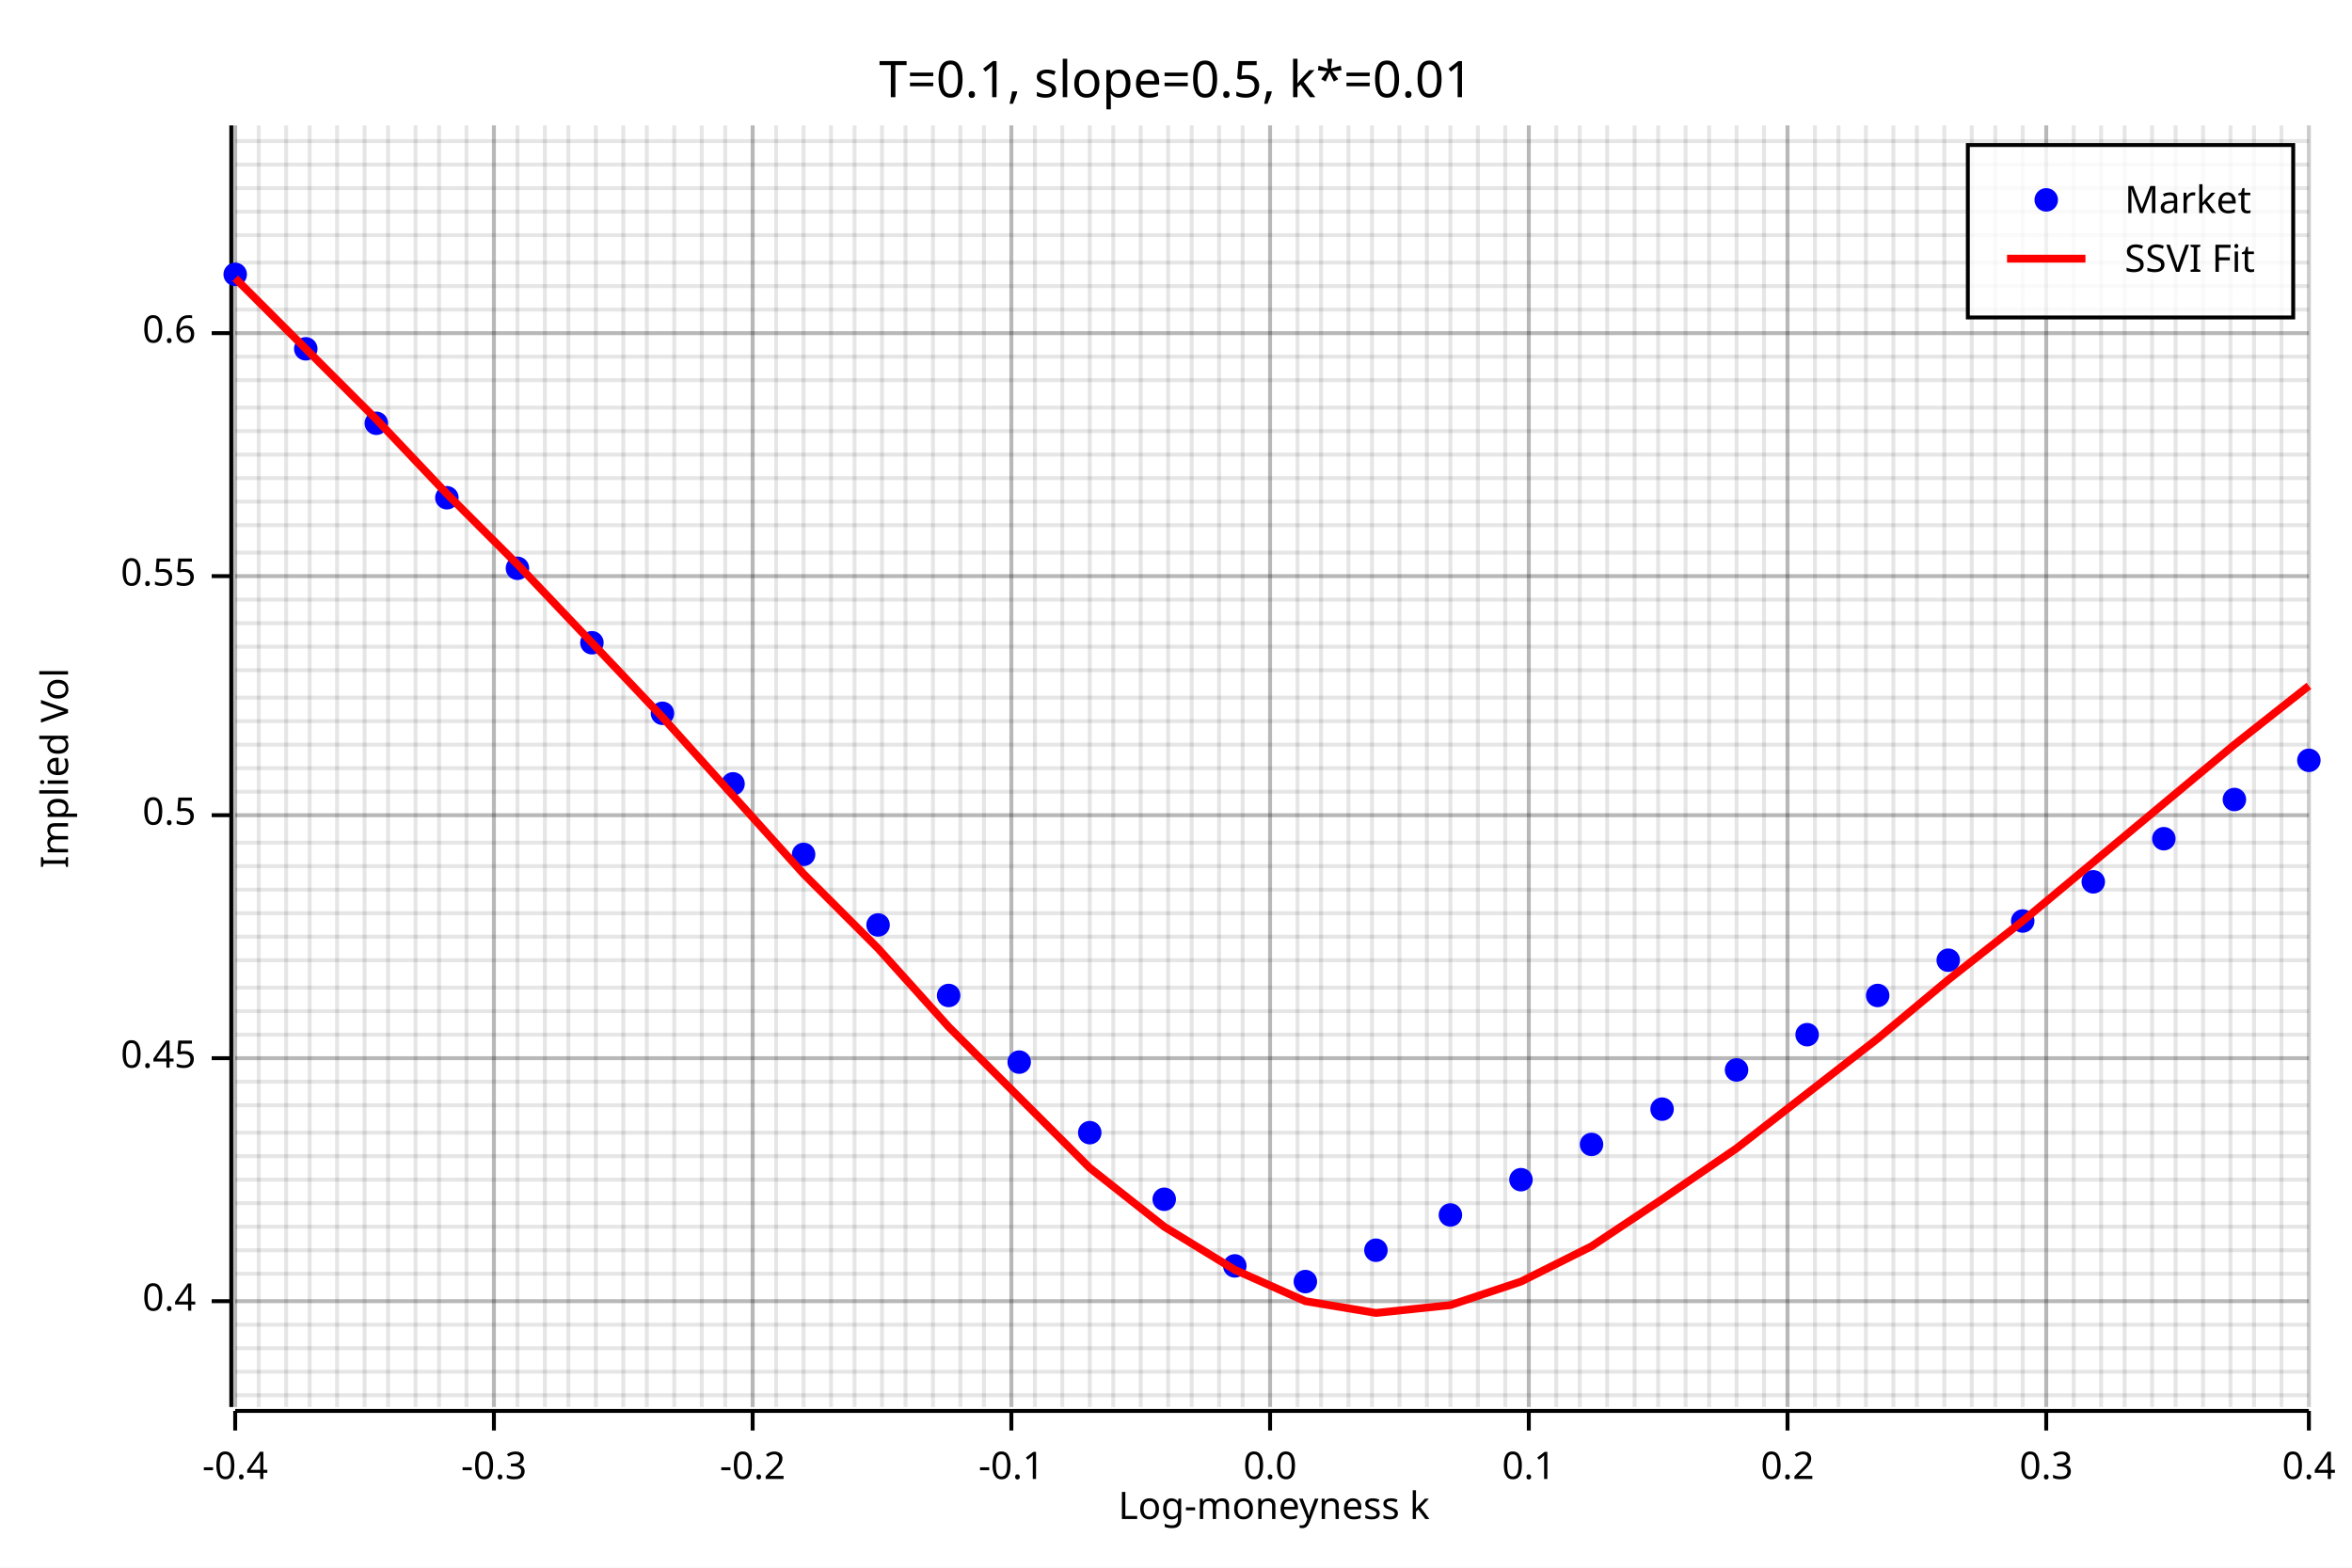
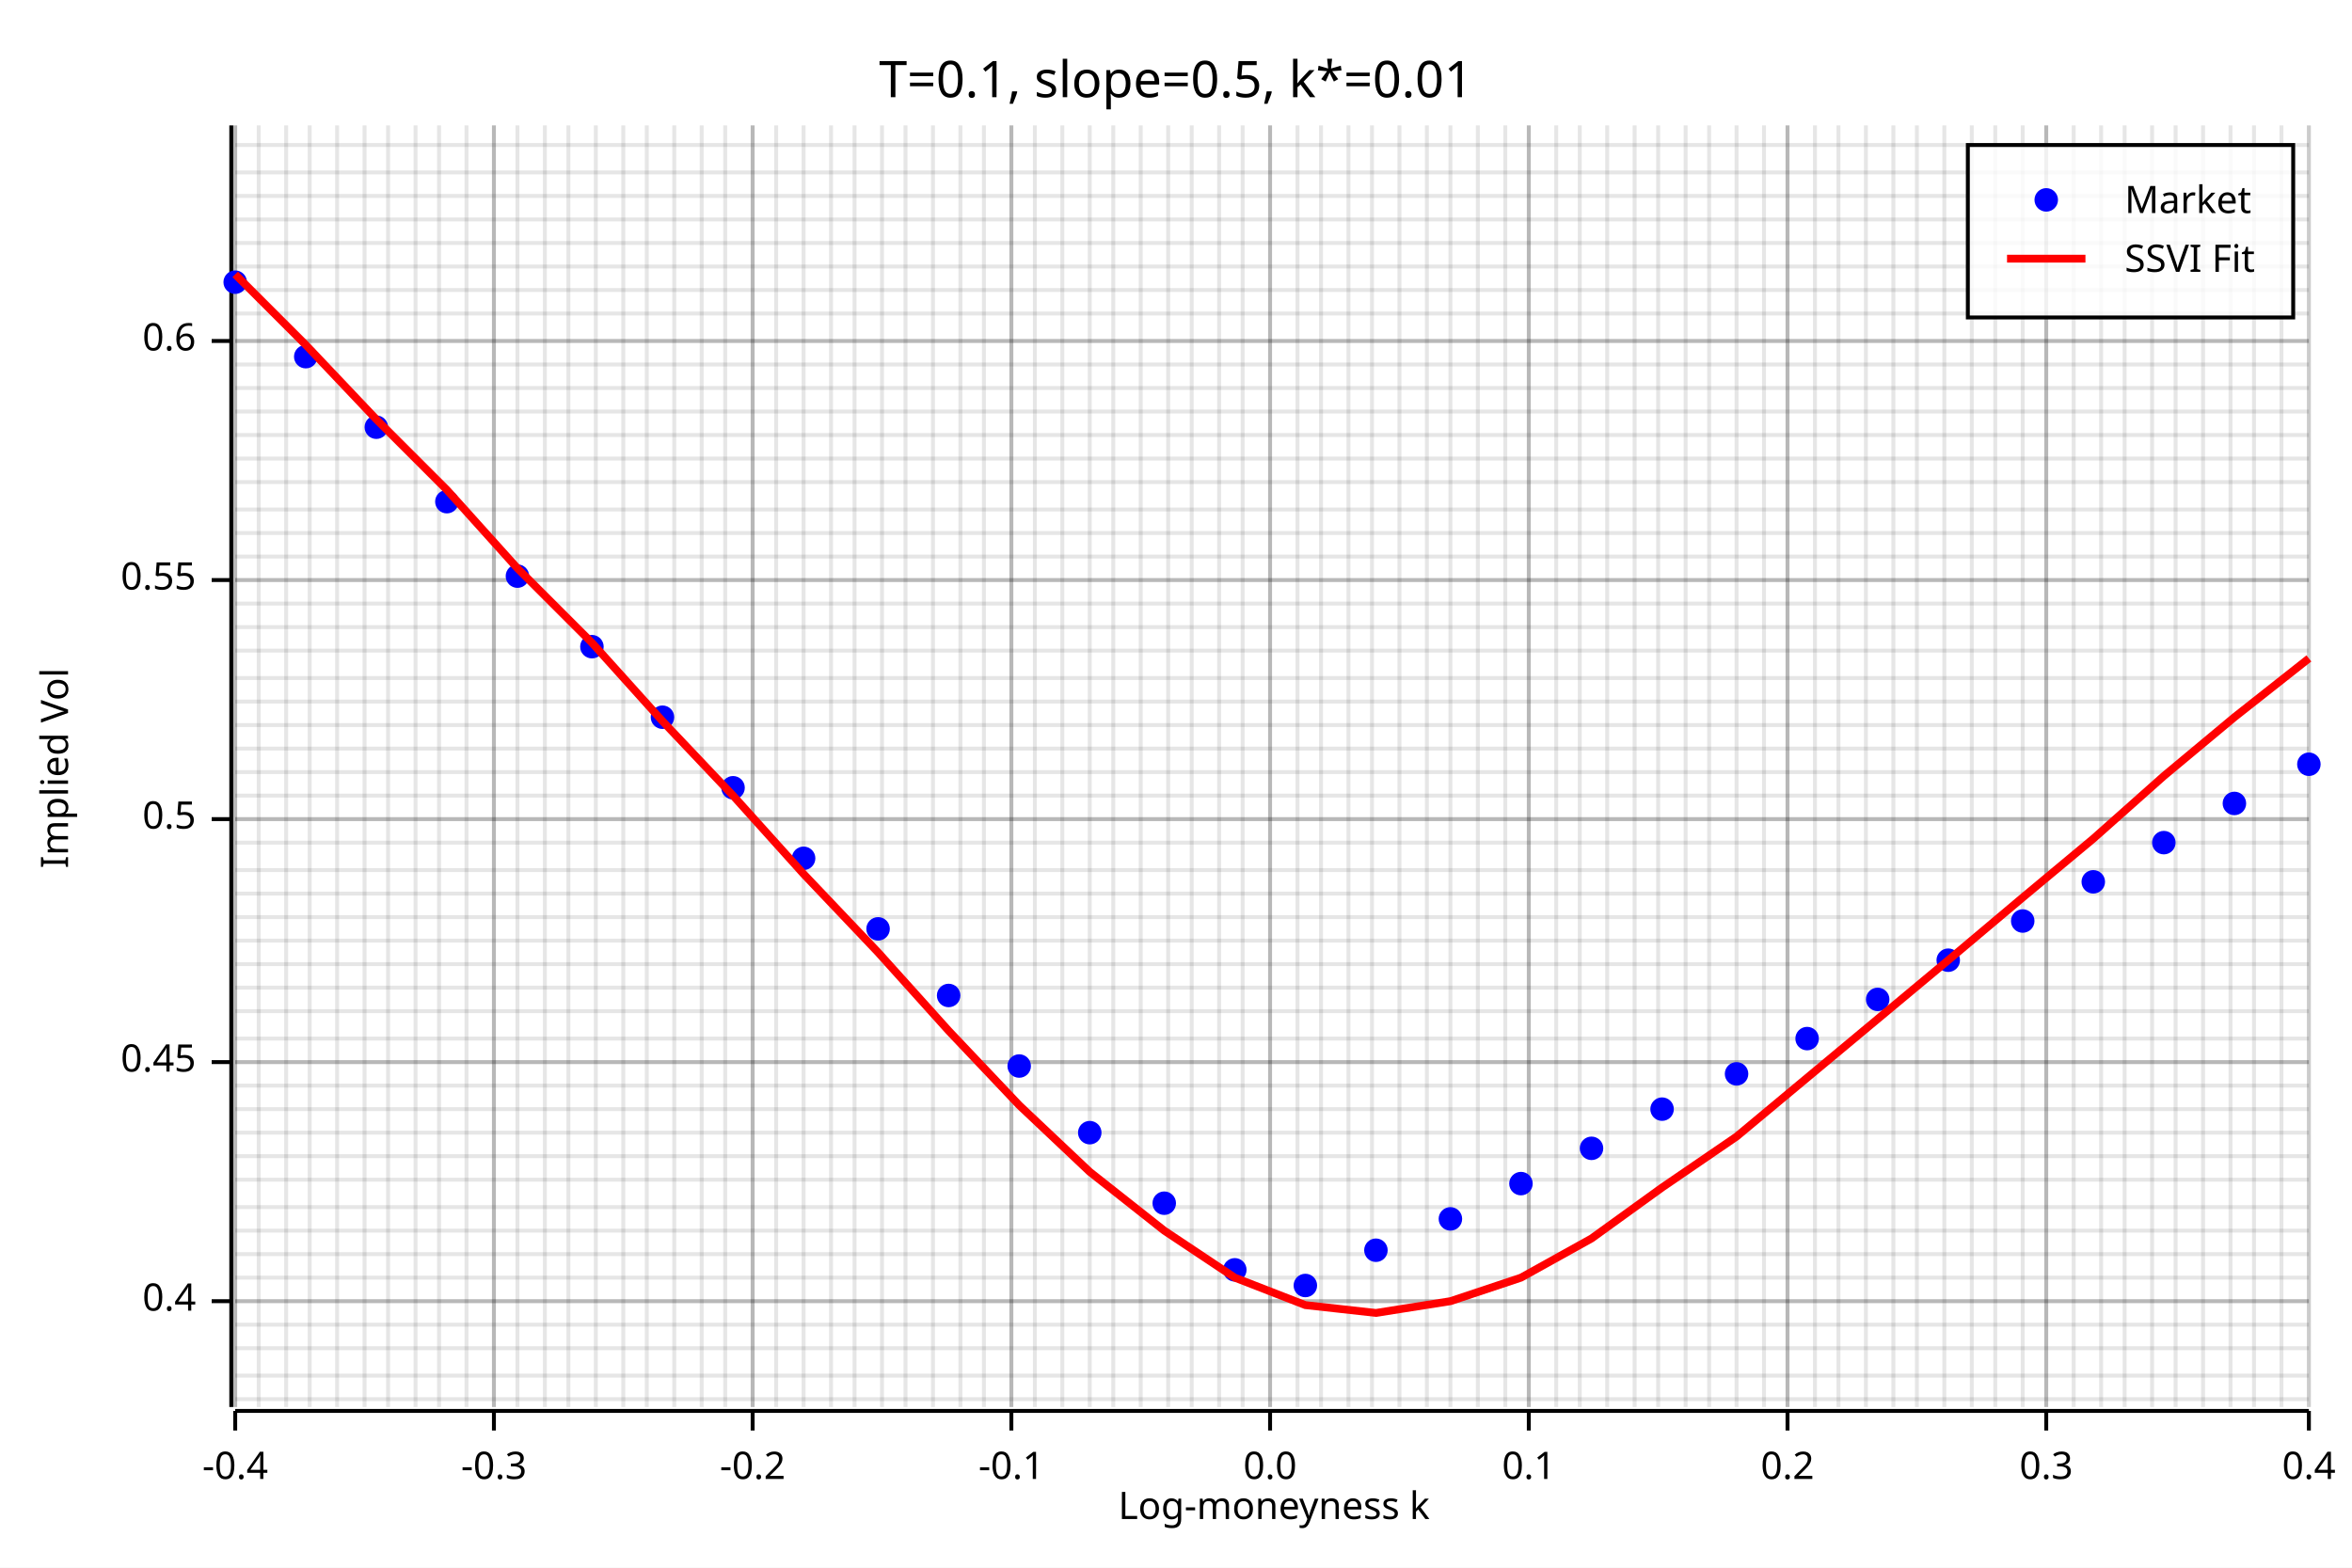
<svg xmlns="http://www.w3.org/2000/svg" width="600" height="400" viewBox="0 0 600 400">
  <rect x="0" y="0" width="600" height="400" opacity="1" fill="#FFFFFF" stroke="none" />
  <text x="300" y="15" dy="0.76em" text-anchor="middle" font-family="sans-serif" font-size="12.903" opacity="1" fill="#000000">
T=0.1, slope=0.5, k*=0.01
</text>
  <line opacity="0.1" stroke="#000000" stroke-width="1" x1="60" y1="359" x2="60" y2="32" />
  <line opacity="0.1" stroke="#000000" stroke-width="1" x1="66" y1="359" x2="66" y2="32" />
  <line opacity="0.1" stroke="#000000" stroke-width="1" x1="73" y1="359" x2="73" y2="32" />
  <line opacity="0.1" stroke="#000000" stroke-width="1" x1="79" y1="359" x2="79" y2="32" />
  <line opacity="0.1" stroke="#000000" stroke-width="1" x1="86" y1="359" x2="86" y2="32" />
  <line opacity="0.1" stroke="#000000" stroke-width="1" x1="93" y1="359" x2="93" y2="32" />
  <line opacity="0.1" stroke="#000000" stroke-width="1" x1="99" y1="359" x2="99" y2="32" />
  <line opacity="0.1" stroke="#000000" stroke-width="1" x1="106" y1="359" x2="106" y2="32" />
  <line opacity="0.1" stroke="#000000" stroke-width="1" x1="112" y1="359" x2="112" y2="32" />
  <line opacity="0.1" stroke="#000000" stroke-width="1" x1="119" y1="359" x2="119" y2="32" />
  <line opacity="0.1" stroke="#000000" stroke-width="1" x1="126" y1="359" x2="126" y2="32" />
  <line opacity="0.1" stroke="#000000" stroke-width="1" x1="132" y1="359" x2="132" y2="32" />
  <line opacity="0.1" stroke="#000000" stroke-width="1" x1="139" y1="359" x2="139" y2="32" />
  <line opacity="0.1" stroke="#000000" stroke-width="1" x1="145" y1="359" x2="145" y2="32" />
  <line opacity="0.1" stroke="#000000" stroke-width="1" x1="152" y1="359" x2="152" y2="32" />
  <line opacity="0.1" stroke="#000000" stroke-width="1" x1="159" y1="359" x2="159" y2="32" />
  <line opacity="0.1" stroke="#000000" stroke-width="1" x1="165" y1="359" x2="165" y2="32" />
  <line opacity="0.1" stroke="#000000" stroke-width="1" x1="172" y1="359" x2="172" y2="32" />
  <line opacity="0.1" stroke="#000000" stroke-width="1" x1="179" y1="359" x2="179" y2="32" />
  <line opacity="0.1" stroke="#000000" stroke-width="1" x1="185" y1="359" x2="185" y2="32" />
  <line opacity="0.1" stroke="#000000" stroke-width="1" x1="192" y1="359" x2="192" y2="32" />
  <line opacity="0.1" stroke="#000000" stroke-width="1" x1="198" y1="359" x2="198" y2="32" />
  <line opacity="0.1" stroke="#000000" stroke-width="1" x1="205" y1="359" x2="205" y2="32" />
  <line opacity="0.1" stroke="#000000" stroke-width="1" x1="212" y1="359" x2="212" y2="32" />
  <line opacity="0.1" stroke="#000000" stroke-width="1" x1="218" y1="359" x2="218" y2="32" />
  <line opacity="0.1" stroke="#000000" stroke-width="1" x1="225" y1="359" x2="225" y2="32" />
  <line opacity="0.1" stroke="#000000" stroke-width="1" x1="231" y1="359" x2="231" y2="32" />
  <line opacity="0.1" stroke="#000000" stroke-width="1" x1="238" y1="359" x2="238" y2="32" />
  <line opacity="0.1" stroke="#000000" stroke-width="1" x1="245" y1="359" x2="245" y2="32" />
  <line opacity="0.1" stroke="#000000" stroke-width="1" x1="251" y1="359" x2="251" y2="32" />
  <line opacity="0.1" stroke="#000000" stroke-width="1" x1="258" y1="359" x2="258" y2="32" />
  <line opacity="0.1" stroke="#000000" stroke-width="1" x1="264" y1="359" x2="264" y2="32" />
  <line opacity="0.1" stroke="#000000" stroke-width="1" x1="271" y1="359" x2="271" y2="32" />
  <line opacity="0.1" stroke="#000000" stroke-width="1" x1="278" y1="359" x2="278" y2="32" />
  <line opacity="0.1" stroke="#000000" stroke-width="1" x1="284" y1="359" x2="284" y2="32" />
  <line opacity="0.1" stroke="#000000" stroke-width="1" x1="291" y1="359" x2="291" y2="32" />
  <line opacity="0.1" stroke="#000000" stroke-width="1" x1="298" y1="359" x2="298" y2="32" />
  <line opacity="0.1" stroke="#000000" stroke-width="1" x1="304" y1="359" x2="304" y2="32" />
  <line opacity="0.1" stroke="#000000" stroke-width="1" x1="311" y1="359" x2="311" y2="32" />
  <line opacity="0.1" stroke="#000000" stroke-width="1" x1="317" y1="359" x2="317" y2="32" />
  <line opacity="0.1" stroke="#000000" stroke-width="1" x1="324" y1="359" x2="324" y2="32" />
  <line opacity="0.1" stroke="#000000" stroke-width="1" x1="331" y1="359" x2="331" y2="32" />
  <line opacity="0.1" stroke="#000000" stroke-width="1" x1="337" y1="359" x2="337" y2="32" />
  <line opacity="0.1" stroke="#000000" stroke-width="1" x1="344" y1="359" x2="344" y2="32" />
  <line opacity="0.1" stroke="#000000" stroke-width="1" x1="350" y1="359" x2="350" y2="32" />
  <line opacity="0.1" stroke="#000000" stroke-width="1" x1="357" y1="359" x2="357" y2="32" />
  <line opacity="0.1" stroke="#000000" stroke-width="1" x1="364" y1="359" x2="364" y2="32" />
  <line opacity="0.1" stroke="#000000" stroke-width="1" x1="370" y1="359" x2="370" y2="32" />
  <line opacity="0.1" stroke="#000000" stroke-width="1" x1="377" y1="359" x2="377" y2="32" />
  <line opacity="0.1" stroke="#000000" stroke-width="1" x1="384" y1="359" x2="384" y2="32" />
  <line opacity="0.1" stroke="#000000" stroke-width="1" x1="390" y1="359" x2="390" y2="32" />
  <line opacity="0.1" stroke="#000000" stroke-width="1" x1="397" y1="359" x2="397" y2="32" />
  <line opacity="0.1" stroke="#000000" stroke-width="1" x1="403" y1="359" x2="403" y2="32" />
  <line opacity="0.1" stroke="#000000" stroke-width="1" x1="410" y1="359" x2="410" y2="32" />
  <line opacity="0.1" stroke="#000000" stroke-width="1" x1="417" y1="359" x2="417" y2="32" />
  <line opacity="0.1" stroke="#000000" stroke-width="1" x1="423" y1="359" x2="423" y2="32" />
  <line opacity="0.1" stroke="#000000" stroke-width="1" x1="430" y1="359" x2="430" y2="32" />
  <line opacity="0.1" stroke="#000000" stroke-width="1" x1="436" y1="359" x2="436" y2="32" />
  <line opacity="0.1" stroke="#000000" stroke-width="1" x1="443" y1="359" x2="443" y2="32" />
  <line opacity="0.1" stroke="#000000" stroke-width="1" x1="450" y1="359" x2="450" y2="32" />
  <line opacity="0.1" stroke="#000000" stroke-width="1" x1="456" y1="359" x2="456" y2="32" />
  <line opacity="0.1" stroke="#000000" stroke-width="1" x1="463" y1="359" x2="463" y2="32" />
  <line opacity="0.1" stroke="#000000" stroke-width="1" x1="469" y1="359" x2="469" y2="32" />
  <line opacity="0.1" stroke="#000000" stroke-width="1" x1="476" y1="359" x2="476" y2="32" />
  <line opacity="0.1" stroke="#000000" stroke-width="1" x1="483" y1="359" x2="483" y2="32" />
  <line opacity="0.1" stroke="#000000" stroke-width="1" x1="489" y1="359" x2="489" y2="32" />
  <line opacity="0.1" stroke="#000000" stroke-width="1" x1="496" y1="359" x2="496" y2="32" />
  <line opacity="0.1" stroke="#000000" stroke-width="1" x1="503" y1="359" x2="503" y2="32" />
  <line opacity="0.1" stroke="#000000" stroke-width="1" x1="509" y1="359" x2="509" y2="32" />
  <line opacity="0.1" stroke="#000000" stroke-width="1" x1="516" y1="359" x2="516" y2="32" />
  <line opacity="0.1" stroke="#000000" stroke-width="1" x1="522" y1="359" x2="522" y2="32" />
  <line opacity="0.1" stroke="#000000" stroke-width="1" x1="529" y1="359" x2="529" y2="32" />
  <line opacity="0.1" stroke="#000000" stroke-width="1" x1="536" y1="359" x2="536" y2="32" />
  <line opacity="0.1" stroke="#000000" stroke-width="1" x1="542" y1="359" x2="542" y2="32" />
  <line opacity="0.1" stroke="#000000" stroke-width="1" x1="549" y1="359" x2="549" y2="32" />
  <line opacity="0.1" stroke="#000000" stroke-width="1" x1="555" y1="359" x2="555" y2="32" />
  <line opacity="0.1" stroke="#000000" stroke-width="1" x1="562" y1="359" x2="562" y2="32" />
  <line opacity="0.1" stroke="#000000" stroke-width="1" x1="569" y1="359" x2="569" y2="32" />
  <line opacity="0.1" stroke="#000000" stroke-width="1" x1="575" y1="359" x2="575" y2="32" />
  <line opacity="0.1" stroke="#000000" stroke-width="1" x1="582" y1="359" x2="582" y2="32" />
-   <line opacity="0.1" stroke="#000000" stroke-width="1" x1="60" y1="356" x2="589" y2="356" />
-   <line opacity="0.1" stroke="#000000" stroke-width="1" x1="60" y1="350" x2="589" y2="350" />
+   <line opacity="0.1" stroke="#000000" stroke-width="1" x1="60" y1="357" x2="589" y2="357" />
+   <line opacity="0.1" stroke="#000000" stroke-width="1" x1="60" y1="351" x2="589" y2="351" />
  <line opacity="0.1" stroke="#000000" stroke-width="1" x1="60" y1="344" x2="589" y2="344" />
  <line opacity="0.1" stroke="#000000" stroke-width="1" x1="60" y1="338" x2="589" y2="338" />
  <line opacity="0.1" stroke="#000000" stroke-width="1" x1="60" y1="332" x2="589" y2="332" />
-   <line opacity="0.1" stroke="#000000" stroke-width="1" x1="60" y1="325" x2="589" y2="325" />
-   <line opacity="0.1" stroke="#000000" stroke-width="1" x1="60" y1="319" x2="589" y2="319" />
-   <line opacity="0.1" stroke="#000000" stroke-width="1" x1="60" y1="313" x2="589" y2="313" />
-   <line opacity="0.1" stroke="#000000" stroke-width="1" x1="60" y1="307" x2="589" y2="307" />
+   <line opacity="0.1" stroke="#000000" stroke-width="1" x1="60" y1="326" x2="589" y2="326" />
+   <line opacity="0.1" stroke="#000000" stroke-width="1" x1="60" y1="320" x2="589" y2="320" />
+   <line opacity="0.1" stroke="#000000" stroke-width="1" x1="60" y1="314" x2="589" y2="314" />
+   <line opacity="0.1" stroke="#000000" stroke-width="1" x1="60" y1="308" x2="589" y2="308" />
  <line opacity="0.1" stroke="#000000" stroke-width="1" x1="60" y1="301" x2="589" y2="301" />
  <line opacity="0.1" stroke="#000000" stroke-width="1" x1="60" y1="295" x2="589" y2="295" />
  <line opacity="0.1" stroke="#000000" stroke-width="1" x1="60" y1="289" x2="589" y2="289" />
-   <line opacity="0.1" stroke="#000000" stroke-width="1" x1="60" y1="282" x2="589" y2="282" />
-   <line opacity="0.1" stroke="#000000" stroke-width="1" x1="60" y1="276" x2="589" y2="276" />
-   <line opacity="0.1" stroke="#000000" stroke-width="1" x1="60" y1="270" x2="589" y2="270" />
-   <line opacity="0.1" stroke="#000000" stroke-width="1" x1="60" y1="264" x2="589" y2="264" />
+   <line opacity="0.1" stroke="#000000" stroke-width="1" x1="60" y1="283" x2="589" y2="283" />
+   <line opacity="0.1" stroke="#000000" stroke-width="1" x1="60" y1="277" x2="589" y2="277" />
+   <line opacity="0.1" stroke="#000000" stroke-width="1" x1="60" y1="271" x2="589" y2="271" />
+   <line opacity="0.1" stroke="#000000" stroke-width="1" x1="60" y1="265" x2="589" y2="265" />
  <line opacity="0.1" stroke="#000000" stroke-width="1" x1="60" y1="258" x2="589" y2="258" />
  <line opacity="0.1" stroke="#000000" stroke-width="1" x1="60" y1="252" x2="589" y2="252" />
-   <line opacity="0.1" stroke="#000000" stroke-width="1" x1="60" y1="245" x2="589" y2="245" />
-   <line opacity="0.1" stroke="#000000" stroke-width="1" x1="60" y1="239" x2="589" y2="239" />
-   <line opacity="0.1" stroke="#000000" stroke-width="1" x1="60" y1="233" x2="589" y2="233" />
-   <line opacity="0.1" stroke="#000000" stroke-width="1" x1="60" y1="227" x2="589" y2="227" />
-   <line opacity="0.1" stroke="#000000" stroke-width="1" x1="60" y1="221" x2="589" y2="221" />
+   <line opacity="0.1" stroke="#000000" stroke-width="1" x1="60" y1="246" x2="589" y2="246" />
+   <line opacity="0.1" stroke="#000000" stroke-width="1" x1="60" y1="240" x2="589" y2="240" />
+   <line opacity="0.1" stroke="#000000" stroke-width="1" x1="60" y1="234" x2="589" y2="234" />
+   <line opacity="0.1" stroke="#000000" stroke-width="1" x1="60" y1="228" x2="589" y2="228" />
+   <line opacity="0.1" stroke="#000000" stroke-width="1" x1="60" y1="222" x2="589" y2="222" />
  <line opacity="0.1" stroke="#000000" stroke-width="1" x1="60" y1="215" x2="589" y2="215" />
-   <line opacity="0.1" stroke="#000000" stroke-width="1" x1="60" y1="208" x2="589" y2="208" />
-   <line opacity="0.1" stroke="#000000" stroke-width="1" x1="60" y1="202" x2="589" y2="202" />
-   <line opacity="0.1" stroke="#000000" stroke-width="1" x1="60" y1="196" x2="589" y2="196" />
-   <line opacity="0.1" stroke="#000000" stroke-width="1" x1="60" y1="190" x2="589" y2="190" />
-   <line opacity="0.1" stroke="#000000" stroke-width="1" x1="60" y1="184" x2="589" y2="184" />
-   <line opacity="0.1" stroke="#000000" stroke-width="1" x1="60" y1="178" x2="589" y2="178" />
-   <line opacity="0.1" stroke="#000000" stroke-width="1" x1="60" y1="171" x2="589" y2="171" />
-   <line opacity="0.1" stroke="#000000" stroke-width="1" x1="60" y1="165" x2="589" y2="165" />
-   <line opacity="0.1" stroke="#000000" stroke-width="1" x1="60" y1="159" x2="589" y2="159" />
-   <line opacity="0.1" stroke="#000000" stroke-width="1" x1="60" y1="153" x2="589" y2="153" />
-   <line opacity="0.1" stroke="#000000" stroke-width="1" x1="60" y1="147" x2="589" y2="147" />
-   <line opacity="0.1" stroke="#000000" stroke-width="1" x1="60" y1="141" x2="589" y2="141" />
-   <line opacity="0.1" stroke="#000000" stroke-width="1" x1="60" y1="134" x2="589" y2="134" />
-   <line opacity="0.1" stroke="#000000" stroke-width="1" x1="60" y1="128" x2="589" y2="128" />
-   <line opacity="0.1" stroke="#000000" stroke-width="1" x1="60" y1="122" x2="589" y2="122" />
-   <line opacity="0.1" stroke="#000000" stroke-width="1" x1="60" y1="116" x2="589" y2="116" />
-   <line opacity="0.1" stroke="#000000" stroke-width="1" x1="60" y1="110" x2="589" y2="110" />
-   <line opacity="0.1" stroke="#000000" stroke-width="1" x1="60" y1="104" x2="589" y2="104" />
-   <line opacity="0.1" stroke="#000000" stroke-width="1" x1="60" y1="97" x2="589" y2="97" />
-   <line opacity="0.1" stroke="#000000" stroke-width="1" x1="60" y1="91" x2="589" y2="91" />
-   <line opacity="0.1" stroke="#000000" stroke-width="1" x1="60" y1="85" x2="589" y2="85" />
-   <line opacity="0.1" stroke="#000000" stroke-width="1" x1="60" y1="79" x2="589" y2="79" />
-   <line opacity="0.1" stroke="#000000" stroke-width="1" x1="60" y1="73" x2="589" y2="73" />
-   <line opacity="0.1" stroke="#000000" stroke-width="1" x1="60" y1="67" x2="589" y2="67" />
-   <line opacity="0.1" stroke="#000000" stroke-width="1" x1="60" y1="60" x2="589" y2="60" />
-   <line opacity="0.1" stroke="#000000" stroke-width="1" x1="60" y1="54" x2="589" y2="54" />
-   <line opacity="0.1" stroke="#000000" stroke-width="1" x1="60" y1="48" x2="589" y2="48" />
-   <line opacity="0.1" stroke="#000000" stroke-width="1" x1="60" y1="42" x2="589" y2="42" />
-   <line opacity="0.1" stroke="#000000" stroke-width="1" x1="60" y1="36" x2="589" y2="36" />
+   <line opacity="0.1" stroke="#000000" stroke-width="1" x1="60" y1="209" x2="589" y2="209" />
+   <line opacity="0.1" stroke="#000000" stroke-width="1" x1="60" y1="203" x2="589" y2="203" />
+   <line opacity="0.1" stroke="#000000" stroke-width="1" x1="60" y1="197" x2="589" y2="197" />
+   <line opacity="0.1" stroke="#000000" stroke-width="1" x1="60" y1="191" x2="589" y2="191" />
+   <line opacity="0.1" stroke="#000000" stroke-width="1" x1="60" y1="185" x2="589" y2="185" />
+   <line opacity="0.1" stroke="#000000" stroke-width="1" x1="60" y1="179" x2="589" y2="179" />
+   <line opacity="0.1" stroke="#000000" stroke-width="1" x1="60" y1="173" x2="589" y2="173" />
+   <line opacity="0.1" stroke="#000000" stroke-width="1" x1="60" y1="166" x2="589" y2="166" />
+   <line opacity="0.1" stroke="#000000" stroke-width="1" x1="60" y1="160" x2="589" y2="160" />
+   <line opacity="0.1" stroke="#000000" stroke-width="1" x1="60" y1="154" x2="589" y2="154" />
+   <line opacity="0.1" stroke="#000000" stroke-width="1" x1="60" y1="148" x2="589" y2="148" />
+   <line opacity="0.1" stroke="#000000" stroke-width="1" x1="60" y1="142" x2="589" y2="142" />
+   <line opacity="0.1" stroke="#000000" stroke-width="1" x1="60" y1="136" x2="589" y2="136" />
+   <line opacity="0.1" stroke="#000000" stroke-width="1" x1="60" y1="130" x2="589" y2="130" />
+   <line opacity="0.1" stroke="#000000" stroke-width="1" x1="60" y1="123" x2="589" y2="123" />
+   <line opacity="0.1" stroke="#000000" stroke-width="1" x1="60" y1="117" x2="589" y2="117" />
+   <line opacity="0.1" stroke="#000000" stroke-width="1" x1="60" y1="111" x2="589" y2="111" />
+   <line opacity="0.1" stroke="#000000" stroke-width="1" x1="60" y1="105" x2="589" y2="105" />
+   <line opacity="0.1" stroke="#000000" stroke-width="1" x1="60" y1="99" x2="589" y2="99" />
+   <line opacity="0.1" stroke="#000000" stroke-width="1" x1="60" y1="93" x2="589" y2="93" />
+   <line opacity="0.1" stroke="#000000" stroke-width="1" x1="60" y1="87" x2="589" y2="87" />
+   <line opacity="0.1" stroke="#000000" stroke-width="1" x1="60" y1="80" x2="589" y2="80" />
+   <line opacity="0.1" stroke="#000000" stroke-width="1" x1="60" y1="74" x2="589" y2="74" />
+   <line opacity="0.1" stroke="#000000" stroke-width="1" x1="60" y1="68" x2="589" y2="68" />
+   <line opacity="0.1" stroke="#000000" stroke-width="1" x1="60" y1="62" x2="589" y2="62" />
+   <line opacity="0.1" stroke="#000000" stroke-width="1" x1="60" y1="56" x2="589" y2="56" />
+   <line opacity="0.1" stroke="#000000" stroke-width="1" x1="60" y1="50" x2="589" y2="50" />
+   <line opacity="0.1" stroke="#000000" stroke-width="1" x1="60" y1="44" x2="589" y2="44" />
+   <line opacity="0.1" stroke="#000000" stroke-width="1" x1="60" y1="37" x2="589" y2="37" />
  <text x="10" y="196" dy="0.76em" text-anchor="middle" font-family="sans-serif" font-size="9.677" opacity="1" fill="#000000" transform="rotate(270, 10, 196)">
Implied Vol
</text>
  <text x="325" y="390" dy="-0.5ex" text-anchor="middle" font-family="sans-serif" font-size="9.677" opacity="1" fill="#000000">
Log-moneyness k
</text>
  <line opacity="0.2" stroke="#000000" stroke-width="1" x1="60" y1="359" x2="60" y2="32" />
  <line opacity="0.2" stroke="#000000" stroke-width="1" x1="126" y1="359" x2="126" y2="32" />
  <line opacity="0.2" stroke="#000000" stroke-width="1" x1="192" y1="359" x2="192" y2="32" />
  <line opacity="0.2" stroke="#000000" stroke-width="1" x1="258" y1="359" x2="258" y2="32" />
  <line opacity="0.2" stroke="#000000" stroke-width="1" x1="324" y1="359" x2="324" y2="32" />
  <line opacity="0.2" stroke="#000000" stroke-width="1" x1="390" y1="359" x2="390" y2="32" />
  <line opacity="0.2" stroke="#000000" stroke-width="1" x1="456" y1="359" x2="456" y2="32" />
  <line opacity="0.2" stroke="#000000" stroke-width="1" x1="522" y1="359" x2="522" y2="32" />
  <line opacity="0.2" stroke="#000000" stroke-width="1" x1="589" y1="359" x2="589" y2="32" />
  <line opacity="0.2" stroke="#000000" stroke-width="1" x1="60" y1="332" x2="589" y2="332" />
-   <line opacity="0.2" stroke="#000000" stroke-width="1" x1="60" y1="270" x2="589" y2="270" />
-   <line opacity="0.2" stroke="#000000" stroke-width="1" x1="60" y1="208" x2="589" y2="208" />
-   <line opacity="0.2" stroke="#000000" stroke-width="1" x1="60" y1="147" x2="589" y2="147" />
-   <line opacity="0.2" stroke="#000000" stroke-width="1" x1="60" y1="85" x2="589" y2="85" />
+   <line opacity="0.2" stroke="#000000" stroke-width="1" x1="60" y1="271" x2="589" y2="271" />
+   <line opacity="0.2" stroke="#000000" stroke-width="1" x1="60" y1="209" x2="589" y2="209" />
+   <line opacity="0.2" stroke="#000000" stroke-width="1" x1="60" y1="148" x2="589" y2="148" />
+   <line opacity="0.2" stroke="#000000" stroke-width="1" x1="60" y1="87" x2="589" y2="87" />
  <polyline fill="none" opacity="1" stroke="#000000" stroke-width="1" points="59,32 59,359 " />
  <text x="50" y="332" dy="0.5ex" text-anchor="end" font-family="sans-serif" font-size="9.677" opacity="1" fill="#000000">
0.4
</text>
  <polyline fill="none" opacity="1" stroke="#000000" stroke-width="1" points="54,332 59,332 " />
-   <text x="50" y="270" dy="0.5ex" text-anchor="end" font-family="sans-serif" font-size="9.677" opacity="1" fill="#000000">
+   <text x="50" y="271" dy="0.5ex" text-anchor="end" font-family="sans-serif" font-size="9.677" opacity="1" fill="#000000">
0.45
</text>
-   <polyline fill="none" opacity="1" stroke="#000000" stroke-width="1" points="54,270 59,270 " />
-   <text x="50" y="208" dy="0.5ex" text-anchor="end" font-family="sans-serif" font-size="9.677" opacity="1" fill="#000000">
+   <polyline fill="none" opacity="1" stroke="#000000" stroke-width="1" points="54,271 59,271 " />
+   <text x="50" y="209" dy="0.5ex" text-anchor="end" font-family="sans-serif" font-size="9.677" opacity="1" fill="#000000">
0.5
</text>
-   <polyline fill="none" opacity="1" stroke="#000000" stroke-width="1" points="54,208 59,208 " />
-   <text x="50" y="147" dy="0.5ex" text-anchor="end" font-family="sans-serif" font-size="9.677" opacity="1" fill="#000000">
+   <polyline fill="none" opacity="1" stroke="#000000" stroke-width="1" points="54,209 59,209 " />
+   <text x="50" y="148" dy="0.5ex" text-anchor="end" font-family="sans-serif" font-size="9.677" opacity="1" fill="#000000">
0.55
</text>
-   <polyline fill="none" opacity="1" stroke="#000000" stroke-width="1" points="54,147 59,147 " />
-   <text x="50" y="85" dy="0.5ex" text-anchor="end" font-family="sans-serif" font-size="9.677" opacity="1" fill="#000000">
+   <polyline fill="none" opacity="1" stroke="#000000" stroke-width="1" points="54,148 59,148 " />
+   <text x="50" y="87" dy="0.5ex" text-anchor="end" font-family="sans-serif" font-size="9.677" opacity="1" fill="#000000">
0.6
</text>
-   <polyline fill="none" opacity="1" stroke="#000000" stroke-width="1" points="54,85 59,85 " />
+   <polyline fill="none" opacity="1" stroke="#000000" stroke-width="1" points="54,87 59,87 " />
  <polyline fill="none" opacity="1" stroke="#000000" stroke-width="1" points="60,360 589,360 " />
  <text x="60" y="370" dy="0.76em" text-anchor="middle" font-family="sans-serif" font-size="9.677" opacity="1" fill="#000000">
-0.4
</text>
  <polyline fill="none" opacity="1" stroke="#000000" stroke-width="1" points="60,360 60,365 " />
  <text x="126" y="370" dy="0.76em" text-anchor="middle" font-family="sans-serif" font-size="9.677" opacity="1" fill="#000000">
-0.3
</text>
  <polyline fill="none" opacity="1" stroke="#000000" stroke-width="1" points="126,360 126,365 " />
  <text x="192" y="370" dy="0.76em" text-anchor="middle" font-family="sans-serif" font-size="9.677" opacity="1" fill="#000000">
-0.2
</text>
  <polyline fill="none" opacity="1" stroke="#000000" stroke-width="1" points="192,360 192,365 " />
  <text x="258" y="370" dy="0.76em" text-anchor="middle" font-family="sans-serif" font-size="9.677" opacity="1" fill="#000000">
-0.1
</text>
  <polyline fill="none" opacity="1" stroke="#000000" stroke-width="1" points="258,360 258,365 " />
  <text x="324" y="370" dy="0.76em" text-anchor="middle" font-family="sans-serif" font-size="9.677" opacity="1" fill="#000000">
0.0
</text>
  <polyline fill="none" opacity="1" stroke="#000000" stroke-width="1" points="324,360 324,365 " />
  <text x="390" y="370" dy="0.76em" text-anchor="middle" font-family="sans-serif" font-size="9.677" opacity="1" fill="#000000">
0.1
</text>
  <polyline fill="none" opacity="1" stroke="#000000" stroke-width="1" points="390,360 390,365 " />
  <text x="456" y="370" dy="0.76em" text-anchor="middle" font-family="sans-serif" font-size="9.677" opacity="1" fill="#000000">
0.2
</text>
  <polyline fill="none" opacity="1" stroke="#000000" stroke-width="1" points="456,360 456,365 " />
  <text x="522" y="370" dy="0.76em" text-anchor="middle" font-family="sans-serif" font-size="9.677" opacity="1" fill="#000000">
0.3
</text>
  <polyline fill="none" opacity="1" stroke="#000000" stroke-width="1" points="522,360 522,365 " />
  <text x="589" y="370" dy="0.76em" text-anchor="middle" font-family="sans-serif" font-size="9.677" opacity="1" fill="#000000">
0.4
</text>
  <polyline fill="none" opacity="1" stroke="#000000" stroke-width="1" points="589,360 589,365 " />
-   <circle cx="60" cy="70" r="3" opacity="1" fill="#0000FF" stroke="none" stroke-width="1" />
-   <circle cx="78" cy="89" r="3" opacity="1" fill="#0000FF" stroke="none" stroke-width="1" />
-   <circle cx="96" cy="108" r="3" opacity="1" fill="#0000FF" stroke="none" stroke-width="1" />
-   <circle cx="114" cy="127" r="3" opacity="1" fill="#0000FF" stroke="none" stroke-width="1" />
-   <circle cx="132" cy="145" r="3" opacity="1" fill="#0000FF" stroke="none" stroke-width="1" />
-   <circle cx="151" cy="164" r="3" opacity="1" fill="#0000FF" stroke="none" stroke-width="1" />
-   <circle cx="169" cy="182" r="3" opacity="1" fill="#0000FF" stroke="none" stroke-width="1" />
-   <circle cx="187" cy="200" r="3" opacity="1" fill="#0000FF" stroke="none" stroke-width="1" />
-   <circle cx="205" cy="218" r="3" opacity="1" fill="#0000FF" stroke="none" stroke-width="1" />
-   <circle cx="224" cy="236" r="3" opacity="1" fill="#0000FF" stroke="none" stroke-width="1" />
+   <circle cx="60" cy="72" r="3" opacity="1" fill="#0000FF" stroke="none" stroke-width="1" />
+   <circle cx="78" cy="91" r="3" opacity="1" fill="#0000FF" stroke="none" stroke-width="1" />
+   <circle cx="96" cy="109" r="3" opacity="1" fill="#0000FF" stroke="none" stroke-width="1" />
+   <circle cx="114" cy="128" r="3" opacity="1" fill="#0000FF" stroke="none" stroke-width="1" />
+   <circle cx="132" cy="147" r="3" opacity="1" fill="#0000FF" stroke="none" stroke-width="1" />
+   <circle cx="151" cy="165" r="3" opacity="1" fill="#0000FF" stroke="none" stroke-width="1" />
+   <circle cx="169" cy="183" r="3" opacity="1" fill="#0000FF" stroke="none" stroke-width="1" />
+   <circle cx="187" cy="201" r="3" opacity="1" fill="#0000FF" stroke="none" stroke-width="1" />
+   <circle cx="205" cy="219" r="3" opacity="1" fill="#0000FF" stroke="none" stroke-width="1" />
+   <circle cx="224" cy="237" r="3" opacity="1" fill="#0000FF" stroke="none" stroke-width="1" />
  <circle cx="242" cy="254" r="3" opacity="1" fill="#0000FF" stroke="none" stroke-width="1" />
-   <circle cx="260" cy="271" r="3" opacity="1" fill="#0000FF" stroke="none" stroke-width="1" />
+   <circle cx="260" cy="272" r="3" opacity="1" fill="#0000FF" stroke="none" stroke-width="1" />
  <circle cx="278" cy="289" r="3" opacity="1" fill="#0000FF" stroke="none" stroke-width="1" />
-   <circle cx="297" cy="306" r="3" opacity="1" fill="#0000FF" stroke="none" stroke-width="1" />
-   <circle cx="315" cy="323" r="3" opacity="1" fill="#0000FF" stroke="none" stroke-width="1" />
-   <circle cx="333" cy="327" r="3" opacity="1" fill="#0000FF" stroke="none" stroke-width="1" />
+   <circle cx="297" cy="307" r="3" opacity="1" fill="#0000FF" stroke="none" stroke-width="1" />
+   <circle cx="315" cy="324" r="3" opacity="1" fill="#0000FF" stroke="none" stroke-width="1" />
+   <circle cx="333" cy="328" r="3" opacity="1" fill="#0000FF" stroke="none" stroke-width="1" />
  <circle cx="351" cy="319" r="3" opacity="1" fill="#0000FF" stroke="none" stroke-width="1" />
-   <circle cx="370" cy="310" r="3" opacity="1" fill="#0000FF" stroke="none" stroke-width="1" />
-   <circle cx="388" cy="301" r="3" opacity="1" fill="#0000FF" stroke="none" stroke-width="1" />
-   <circle cx="406" cy="292" r="3" opacity="1" fill="#0000FF" stroke="none" stroke-width="1" />
+   <circle cx="370" cy="311" r="3" opacity="1" fill="#0000FF" stroke="none" stroke-width="1" />
+   <circle cx="388" cy="302" r="3" opacity="1" fill="#0000FF" stroke="none" stroke-width="1" />
+   <circle cx="406" cy="293" r="3" opacity="1" fill="#0000FF" stroke="none" stroke-width="1" />
  <circle cx="424" cy="283" r="3" opacity="1" fill="#0000FF" stroke="none" stroke-width="1" />
-   <circle cx="443" cy="273" r="3" opacity="1" fill="#0000FF" stroke="none" stroke-width="1" />
-   <circle cx="461" cy="264" r="3" opacity="1" fill="#0000FF" stroke="none" stroke-width="1" />
-   <circle cx="479" cy="254" r="3" opacity="1" fill="#0000FF" stroke="none" stroke-width="1" />
+   <circle cx="443" cy="274" r="3" opacity="1" fill="#0000FF" stroke="none" stroke-width="1" />
+   <circle cx="461" cy="265" r="3" opacity="1" fill="#0000FF" stroke="none" stroke-width="1" />
+   <circle cx="479" cy="255" r="3" opacity="1" fill="#0000FF" stroke="none" stroke-width="1" />
  <circle cx="497" cy="245" r="3" opacity="1" fill="#0000FF" stroke="none" stroke-width="1" />
  <circle cx="516" cy="235" r="3" opacity="1" fill="#0000FF" stroke="none" stroke-width="1" />
  <circle cx="534" cy="225" r="3" opacity="1" fill="#0000FF" stroke="none" stroke-width="1" />
-   <circle cx="552" cy="214" r="3" opacity="1" fill="#0000FF" stroke="none" stroke-width="1" />
-   <circle cx="570" cy="204" r="3" opacity="1" fill="#0000FF" stroke="none" stroke-width="1" />
-   <circle cx="589" cy="194" r="3" opacity="1" fill="#0000FF" stroke="none" stroke-width="1" />
-   <polyline fill="none" opacity="1" stroke="#FF0000" stroke-width="2" points="60,71 78,89 96,107 114,126 132,144 151,164 169,183 187,203 205,223 224,242 242,262 260,280 278,298 297,313 315,324 333,332 351,335 370,333 388,327 406,318 424,306 443,293 461,279 479,265 497,250 516,235 534,220 552,205 570,190 589,175 " />
+   <circle cx="552" cy="215" r="3" opacity="1" fill="#0000FF" stroke="none" stroke-width="1" />
+   <circle cx="570" cy="205" r="3" opacity="1" fill="#0000FF" stroke="none" stroke-width="1" />
+   <circle cx="589" cy="195" r="3" opacity="1" fill="#0000FF" stroke="none" stroke-width="1" />
+   <polyline fill="none" opacity="1" stroke="#FF0000" stroke-width="2" points="60,70 78,88 96,107 114,125 132,145 151,164 169,184 187,203 205,223 224,243 242,263 260,282 278,299 297,314 315,326 333,333 351,335 370,332 388,326 406,316 424,303 443,290 461,275 479,260 497,245 516,229 534,214 552,198 570,183 589,168 " />
  <rect x="502" y="37" width="83" height="44" opacity="0.8" fill="#FFFFFF" stroke="none" />
  <rect x="502" y="37" width="83" height="44" opacity="1" fill="none" stroke="#000000" />
  <text x="542" y="47" dy="0.76em" text-anchor="start" font-family="sans-serif" font-size="9.677" opacity="1" fill="#000000">
Market
</text>
  <text x="542" y="62" dy="0.76em" text-anchor="start" font-family="sans-serif" font-size="9.677" opacity="1" fill="#000000">
SSVI Fit
</text>
  <circle cx="522" cy="51" r="3" opacity="1" fill="#0000FF" stroke="none" stroke-width="1" />
  <polyline fill="none" opacity="1" stroke="#FF0000" stroke-width="2" points="512,66 532,66 " />
</svg>
